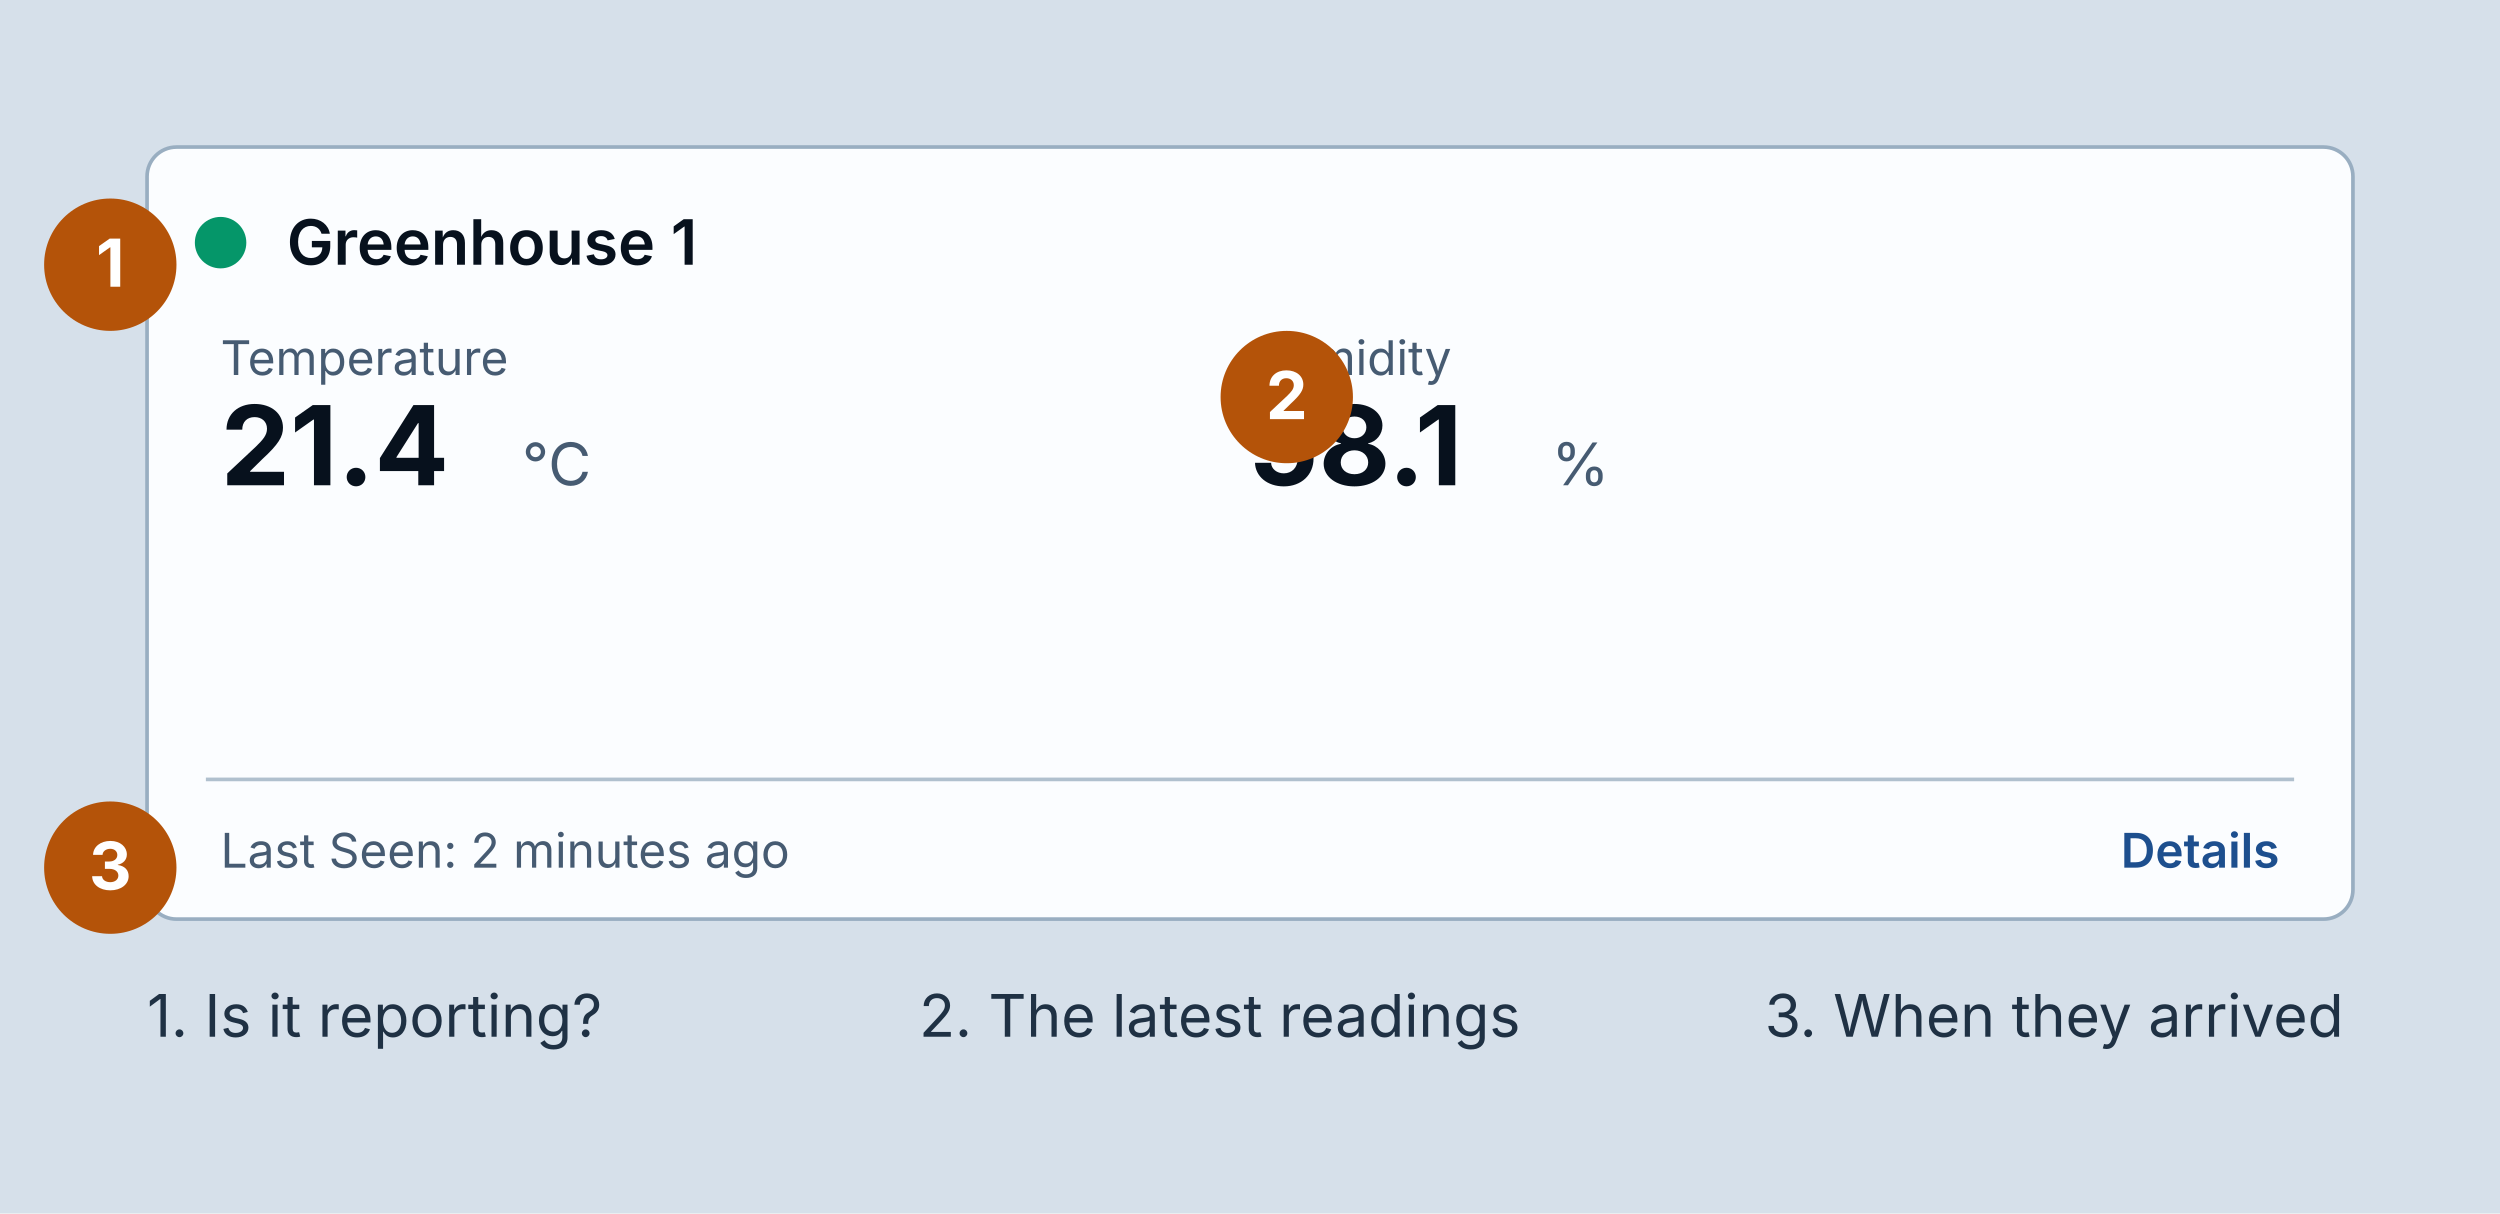
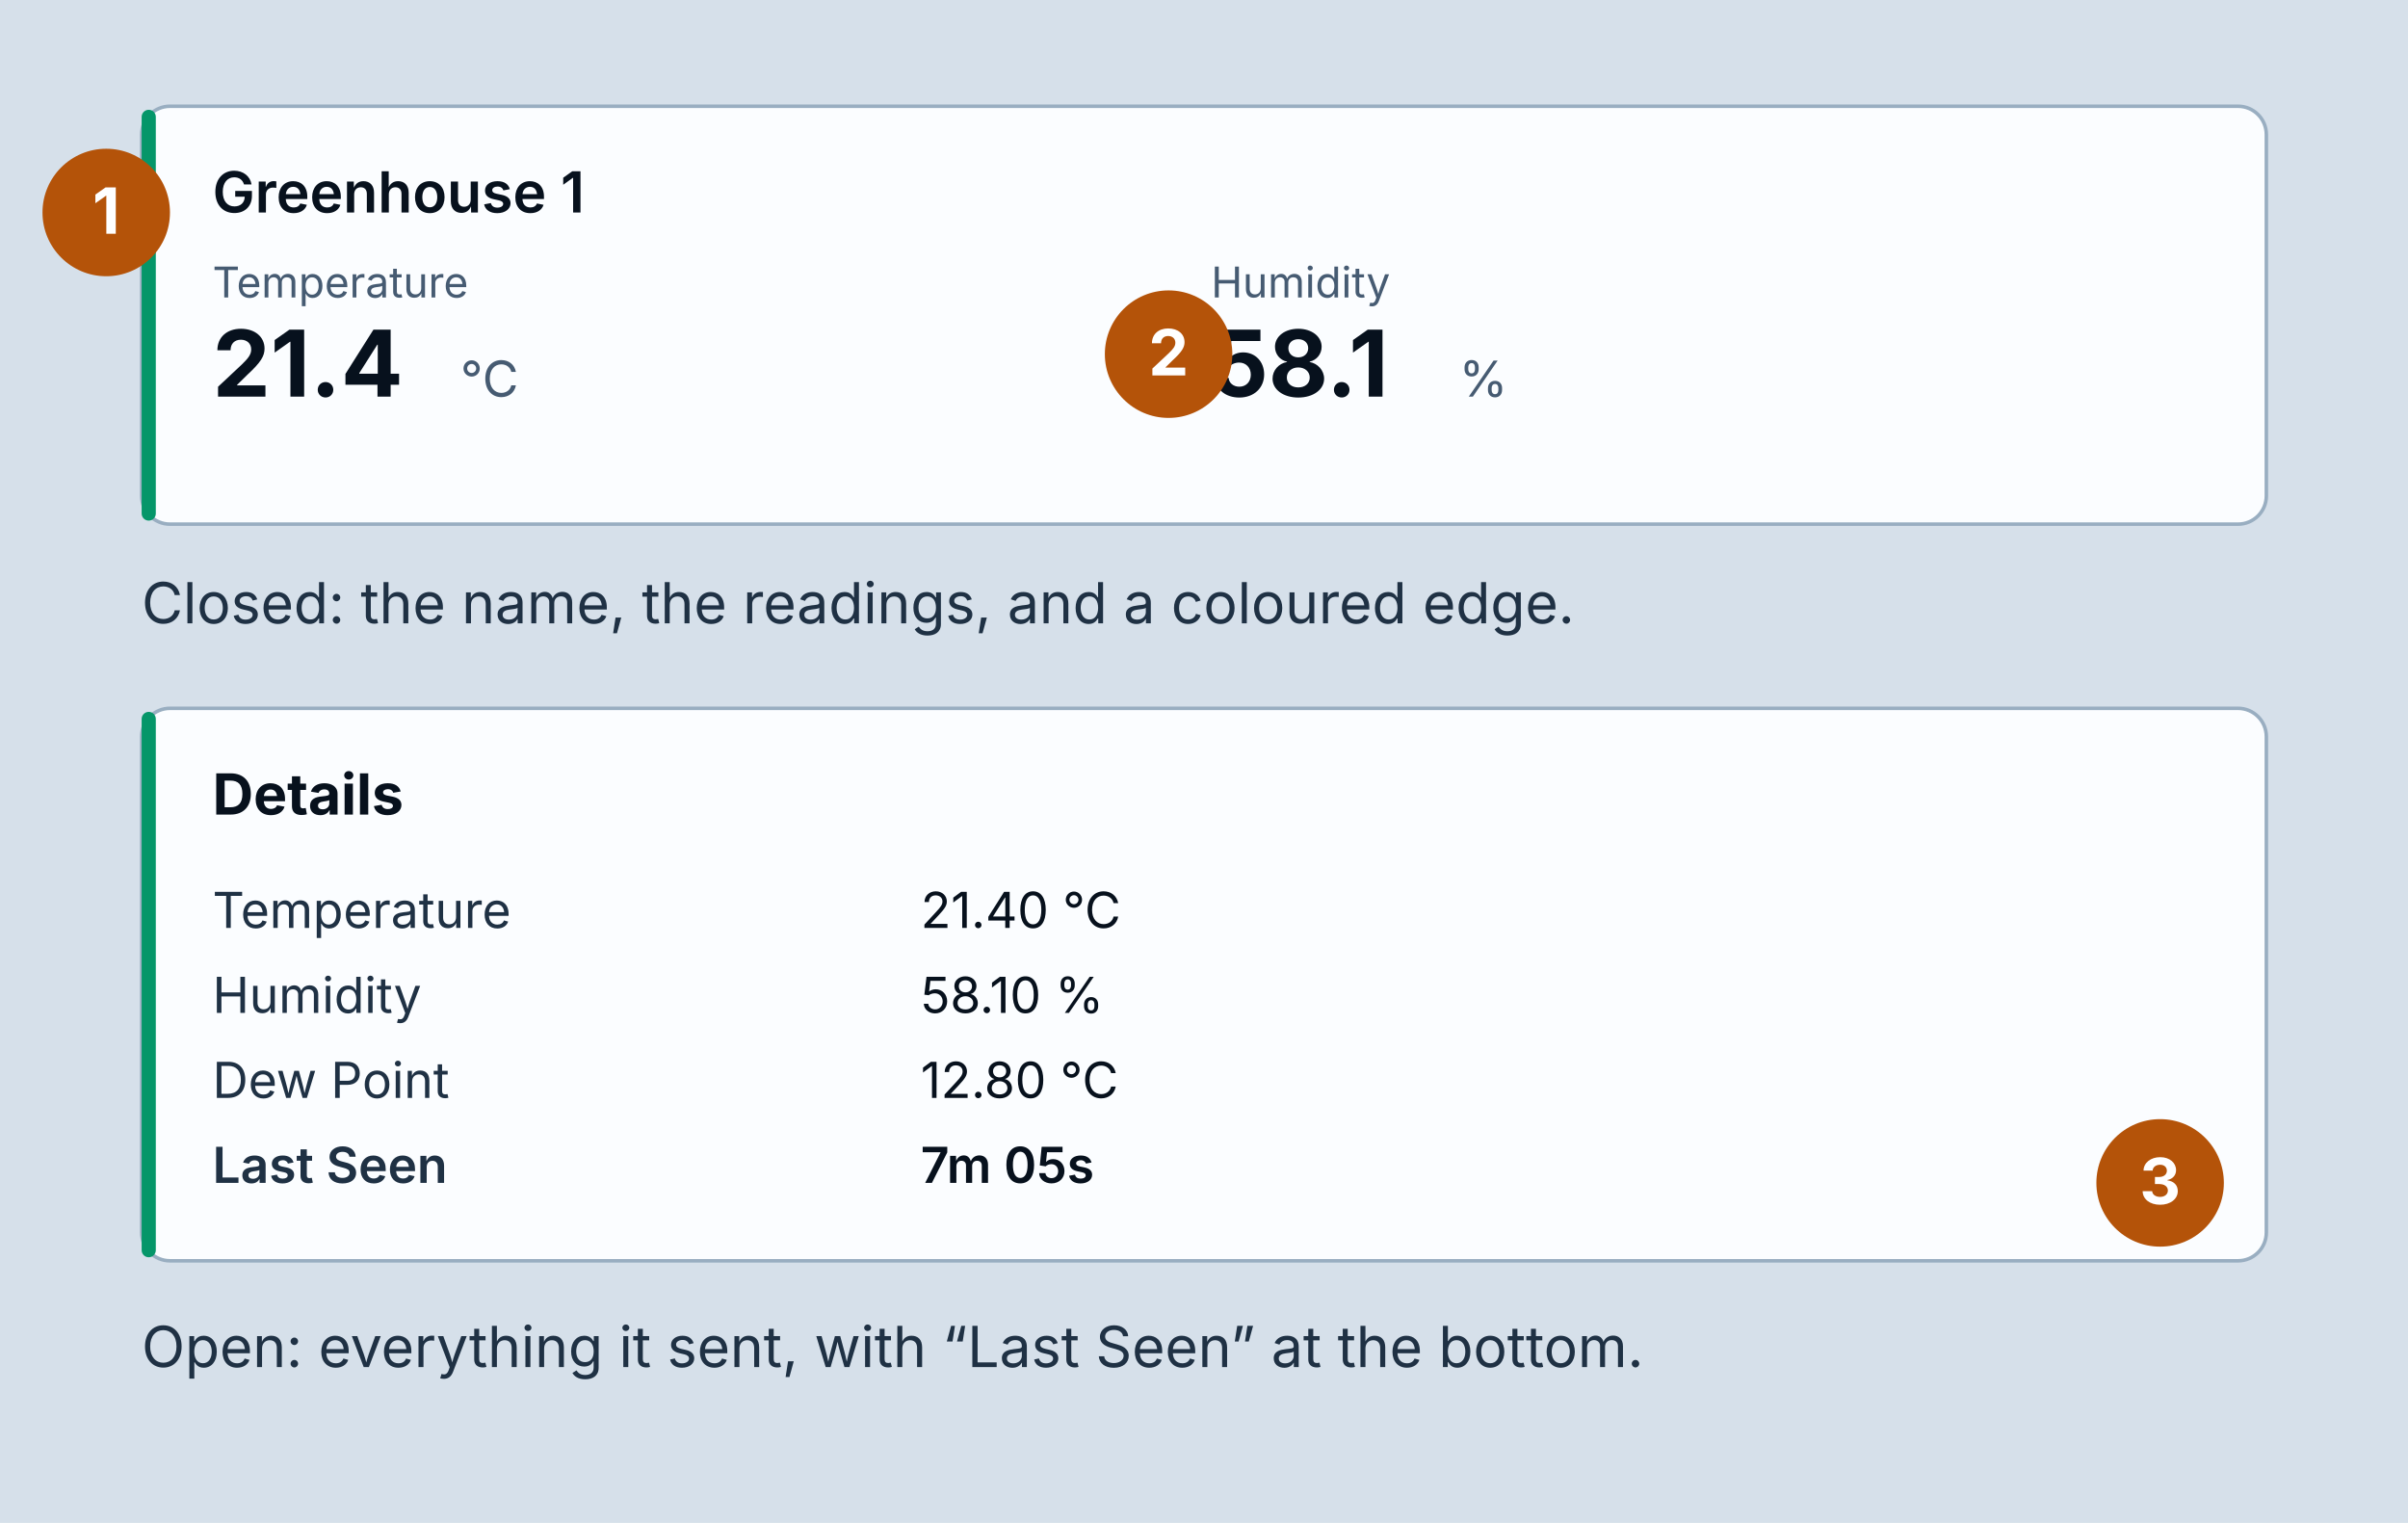
- <svg xmlns="http://www.w3.org/2000/svg" viewBox="0 0 680 330" width="680" height="330" role="img" aria-label="A single sensor card with three things marked: the coloured dot, the two readings, and the Last Seen line">
+ <svg xmlns="http://www.w3.org/2000/svg" viewBox="0 0 680 430" width="680" height="430" role="img" aria-label="The same sensor card closed and open: closed it shows the readings and a coloured edge, open it lists everything it sent with Last Seen at the bottom">
  <defs>
    <linearGradient id="primary" x1="0" y1="0" x2="0" y2="1">
      <stop offset="0" stop-color="#40546b" />
      <stop offset="1" stop-color="#2d3d4f" />
    </linearGradient>
    <linearGradient id="secondary" x1="0" y1="0" x2="0" y2="1">
      <stop offset="0" stop-color="#f8fbfd" />
      <stop offset="1" stop-color="#edf3f8" />
    </linearGradient>
  </defs>
-   <rect width="680" height="330" fill="#eef3f8" />
-   <rect x="0" y="0" width="680" height="330" rx="0" fill="#d6e0ea" />
-   <rect x="40" y="40" width="600" height="210" rx="8" fill="#fbfdff" stroke="#99aec1" />
-   <circle cx="60" cy="66" r="7" fill="#059669" />
-   <text x="78" y="72" font-family="Inter, 'Inter Variable', system-ui, -apple-system, 'Noto Sans JP', sans-serif" font-size="17" font-weight="600" fill="#07111d" text-anchor="start">Greenhouse 1</text>
-   <text x="60.0" y="102" font-family="Inter, 'Inter Variable', system-ui, -apple-system, 'Noto Sans JP', sans-serif" font-size="13" font-weight="400" fill="#465b72" text-anchor="start">Temperature</text>
-   <text x="60.0" y="132" font-family="Inter, 'Inter Variable', system-ui, -apple-system, 'Noto Sans JP', sans-serif" font-size="30" font-weight="700" fill="#07111d" text-anchor="start">21.4</text>
-   <text x="142.0" y="132" font-family="Inter, 'Inter Variable', system-ui, -apple-system, 'Noto Sans JP', sans-serif" font-size="16" font-weight="400" fill="#465b72" text-anchor="start">°C</text>
-   <text x="340.0" y="102" font-family="Inter, 'Inter Variable', system-ui, -apple-system, 'Noto Sans JP', sans-serif" font-size="13" font-weight="400" fill="#465b72" text-anchor="start">Humidity</text>
-   <text x="340.0" y="132" font-family="Inter, 'Inter Variable', system-ui, -apple-system, 'Noto Sans JP', sans-serif" font-size="30" font-weight="700" fill="#07111d" text-anchor="start">58.1</text>
-   <text x="422.0" y="132" font-family="Inter, 'Inter Variable', system-ui, -apple-system, 'Noto Sans JP', sans-serif" font-size="16" font-weight="400" fill="#465b72" text-anchor="start">%</text>
-   <line x1="56" y1="212" x2="624" y2="212" stroke="#b0c0ce" />
-   <text x="60" y="236" font-family="Inter, 'Inter Variable', system-ui, -apple-system, 'Noto Sans JP', sans-serif" font-size="13" font-weight="400" fill="#465b72" text-anchor="start">Last Seen: 2 minutes ago</text>
-   <text x="620" y="236" font-family="Inter, 'Inter Variable', system-ui, -apple-system, 'Noto Sans JP', sans-serif" font-size="13" font-weight="600" fill="#1d4f8e" text-anchor="end">Details</text>
-   <circle cx="30" cy="72" r="18" fill="#b45309" />
-   <text x="30" y="78" font-family="Inter, 'Inter Variable', system-ui, -apple-system, 'Noto Sans JP', sans-serif" font-size="18" font-weight="700" fill="#ffffff" text-anchor="middle">1</text>
-   <circle cx="350" cy="108" r="18" fill="#b45309" />
-   <text x="350" y="114" font-family="Inter, 'Inter Variable', system-ui, -apple-system, 'Noto Sans JP', sans-serif" font-size="18" font-weight="700" fill="#ffffff" text-anchor="middle">2</text>
-   <circle cx="30" cy="236" r="18" fill="#b45309" />
-   <text x="30" y="242" font-family="Inter, 'Inter Variable', system-ui, -apple-system, 'Noto Sans JP', sans-serif" font-size="18" font-weight="700" fill="#ffffff" text-anchor="middle">3</text>
-   <text x="40" y="282" font-family="Inter, 'Inter Variable', system-ui, -apple-system, 'Noto Sans JP', sans-serif" font-size="16" font-weight="400" fill="#1f3144" text-anchor="start">1.  Is it reporting?</text>
-   <text x="250" y="282" font-family="Inter, 'Inter Variable', system-ui, -apple-system, 'Noto Sans JP', sans-serif" font-size="16" font-weight="400" fill="#1f3144" text-anchor="start">2.  The latest readings</text>
-   <text x="480" y="282" font-family="Inter, 'Inter Variable', system-ui, -apple-system, 'Noto Sans JP', sans-serif" font-size="16" font-weight="400" fill="#1f3144" text-anchor="start">3.  When they arrived</text>
+   <rect width="680" height="430" fill="#eef3f8" />
+   <rect x="0" y="0" width="680" height="430" rx="0" fill="#d6e0ea" />
+   <rect x="40" y="30" width="600" height="118" rx="8" fill="#fbfdff" stroke="#99aec1" />
+   <rect x="40" y="31" width="4" height="116" rx="2" fill="#059669" />
+   <text x="60" y="60" font-family="Inter, 'Inter Variable', system-ui, -apple-system, 'Noto Sans JP', sans-serif" font-size="16" font-weight="600" fill="#07111d" text-anchor="start">Greenhouse 1</text>
+   <text x="60.0" y="84" font-family="Inter, 'Inter Variable', system-ui, -apple-system, 'Noto Sans JP', sans-serif" font-size="12" font-weight="400" fill="#465b72" text-anchor="start">Temperature</text>
+   <text x="60.0" y="112" font-family="Inter, 'Inter Variable', system-ui, -apple-system, 'Noto Sans JP', sans-serif" font-size="26" font-weight="700" fill="#07111d" text-anchor="start">21.4</text>
+   <text x="130.0" y="112" font-family="Inter, 'Inter Variable', system-ui, -apple-system, 'Noto Sans JP', sans-serif" font-size="14" font-weight="400" fill="#465b72" text-anchor="start">°C</text>
+   <text x="342.0" y="84" font-family="Inter, 'Inter Variable', system-ui, -apple-system, 'Noto Sans JP', sans-serif" font-size="12" font-weight="400" fill="#465b72" text-anchor="start">Humidity</text>
+   <text x="342.0" y="112" font-family="Inter, 'Inter Variable', system-ui, -apple-system, 'Noto Sans JP', sans-serif" font-size="26" font-weight="700" fill="#07111d" text-anchor="start">58.1</text>
+   <text x="412.0" y="112" font-family="Inter, 'Inter Variable', system-ui, -apple-system, 'Noto Sans JP', sans-serif" font-size="14" font-weight="400" fill="#465b72" text-anchor="start">%</text>
+   <circle cx="30" cy="60" r="18" fill="#b45309" />
+   <text x="30" y="66" font-family="Inter, 'Inter Variable', system-ui, -apple-system, 'Noto Sans JP', sans-serif" font-size="18" font-weight="700" fill="#ffffff" text-anchor="middle">1</text>
+   <circle cx="330" cy="100" r="18" fill="#b45309" />
+   <text x="330" y="106" font-family="Inter, 'Inter Variable', system-ui, -apple-system, 'Noto Sans JP', sans-serif" font-size="18" font-weight="700" fill="#ffffff" text-anchor="middle">2</text>
+   <text x="40" y="176" font-family="Inter, 'Inter Variable', system-ui, -apple-system, 'Noto Sans JP', sans-serif" font-size="16" font-weight="400" fill="#1f3144" text-anchor="start">Closed: the name, the readings, and a coloured edge.</text>
+   <rect x="40" y="200" width="600" height="156" rx="8" fill="#fbfdff" stroke="#99aec1" />
+   <rect x="40" y="201" width="4" height="154" rx="2" fill="#059669" />
+   <text x="60" y="230" font-family="Inter, 'Inter Variable', system-ui, -apple-system, 'Noto Sans JP', sans-serif" font-size="16" font-weight="700" fill="#07111d" text-anchor="start">Details</text>
+   <text x="60" y="262" font-family="Inter, 'Inter Variable', system-ui, -apple-system, 'Noto Sans JP', sans-serif" font-size="14" font-weight="400" fill="#1f3144" text-anchor="start">Temperature</text>
+   <text x="260" y="262" font-family="Inter, 'Inter Variable', system-ui, -apple-system, 'Noto Sans JP', sans-serif" font-size="14" font-weight="400" fill="#07111d" text-anchor="start">21.40 °C</text>
+   <text x="60" y="286" font-family="Inter, 'Inter Variable', system-ui, -apple-system, 'Noto Sans JP', sans-serif" font-size="14" font-weight="400" fill="#1f3144" text-anchor="start">Humidity</text>
+   <text x="260" y="286" font-family="Inter, 'Inter Variable', system-ui, -apple-system, 'Noto Sans JP', sans-serif" font-size="14" font-weight="400" fill="#07111d" text-anchor="start">58.10 %</text>
+   <text x="60" y="310" font-family="Inter, 'Inter Variable', system-ui, -apple-system, 'Noto Sans JP', sans-serif" font-size="14" font-weight="400" fill="#1f3144" text-anchor="start">Dew Point</text>
+   <text x="260" y="310" font-family="Inter, 'Inter Variable', system-ui, -apple-system, 'Noto Sans JP', sans-serif" font-size="14" font-weight="400" fill="#07111d" text-anchor="start">12.80 °C</text>
+   <text x="60" y="334" font-family="Inter, 'Inter Variable', system-ui, -apple-system, 'Noto Sans JP', sans-serif" font-size="14" font-weight="600" fill="#1f3144" text-anchor="start">Last Seen</text>
+   <text x="260" y="334" font-family="Inter, 'Inter Variable', system-ui, -apple-system, 'Noto Sans JP', sans-serif" font-size="14" font-weight="600" fill="#07111d" text-anchor="start">7m 05s</text>
+   <circle cx="610" cy="334" r="18" fill="#b45309" />
+   <text x="610" y="340" font-family="Inter, 'Inter Variable', system-ui, -apple-system, 'Noto Sans JP', sans-serif" font-size="18" font-weight="700" fill="#ffffff" text-anchor="middle">3</text>
+   <text x="40" y="386" font-family="Inter, 'Inter Variable', system-ui, -apple-system, 'Noto Sans JP', sans-serif" font-size="16" font-weight="400" fill="#1f3144" text-anchor="start">Open: everything it sent, with “Last Seen” at the bottom.</text>
</svg>
